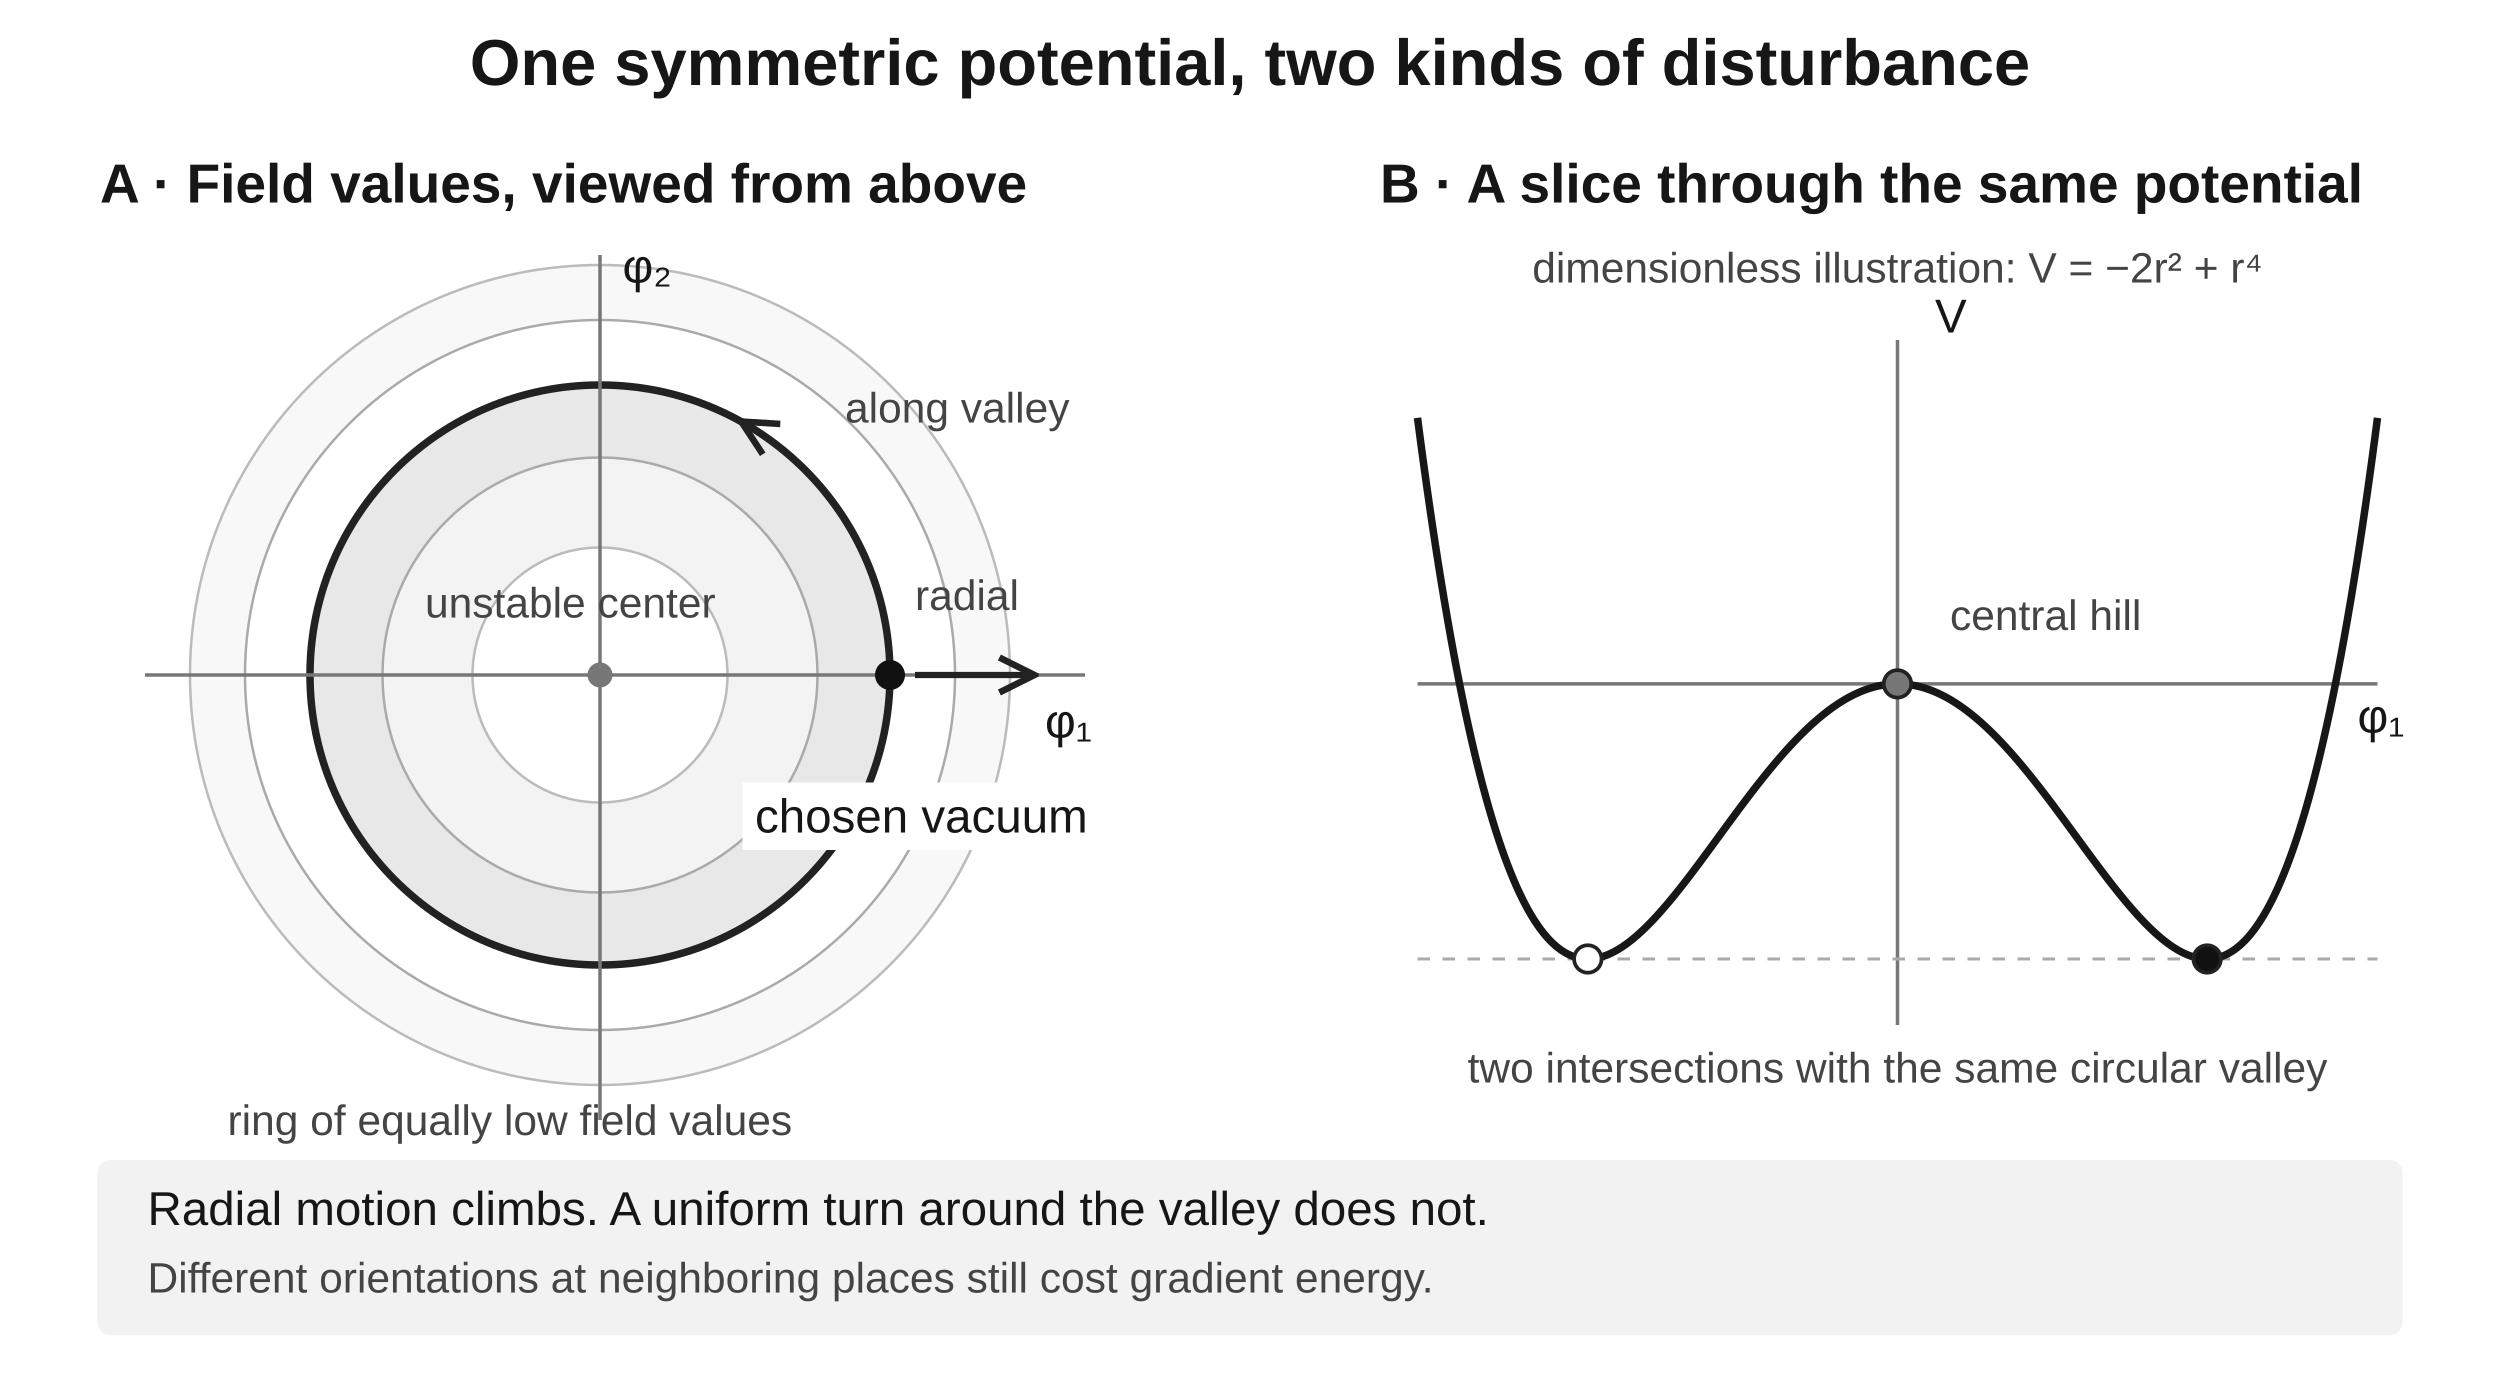
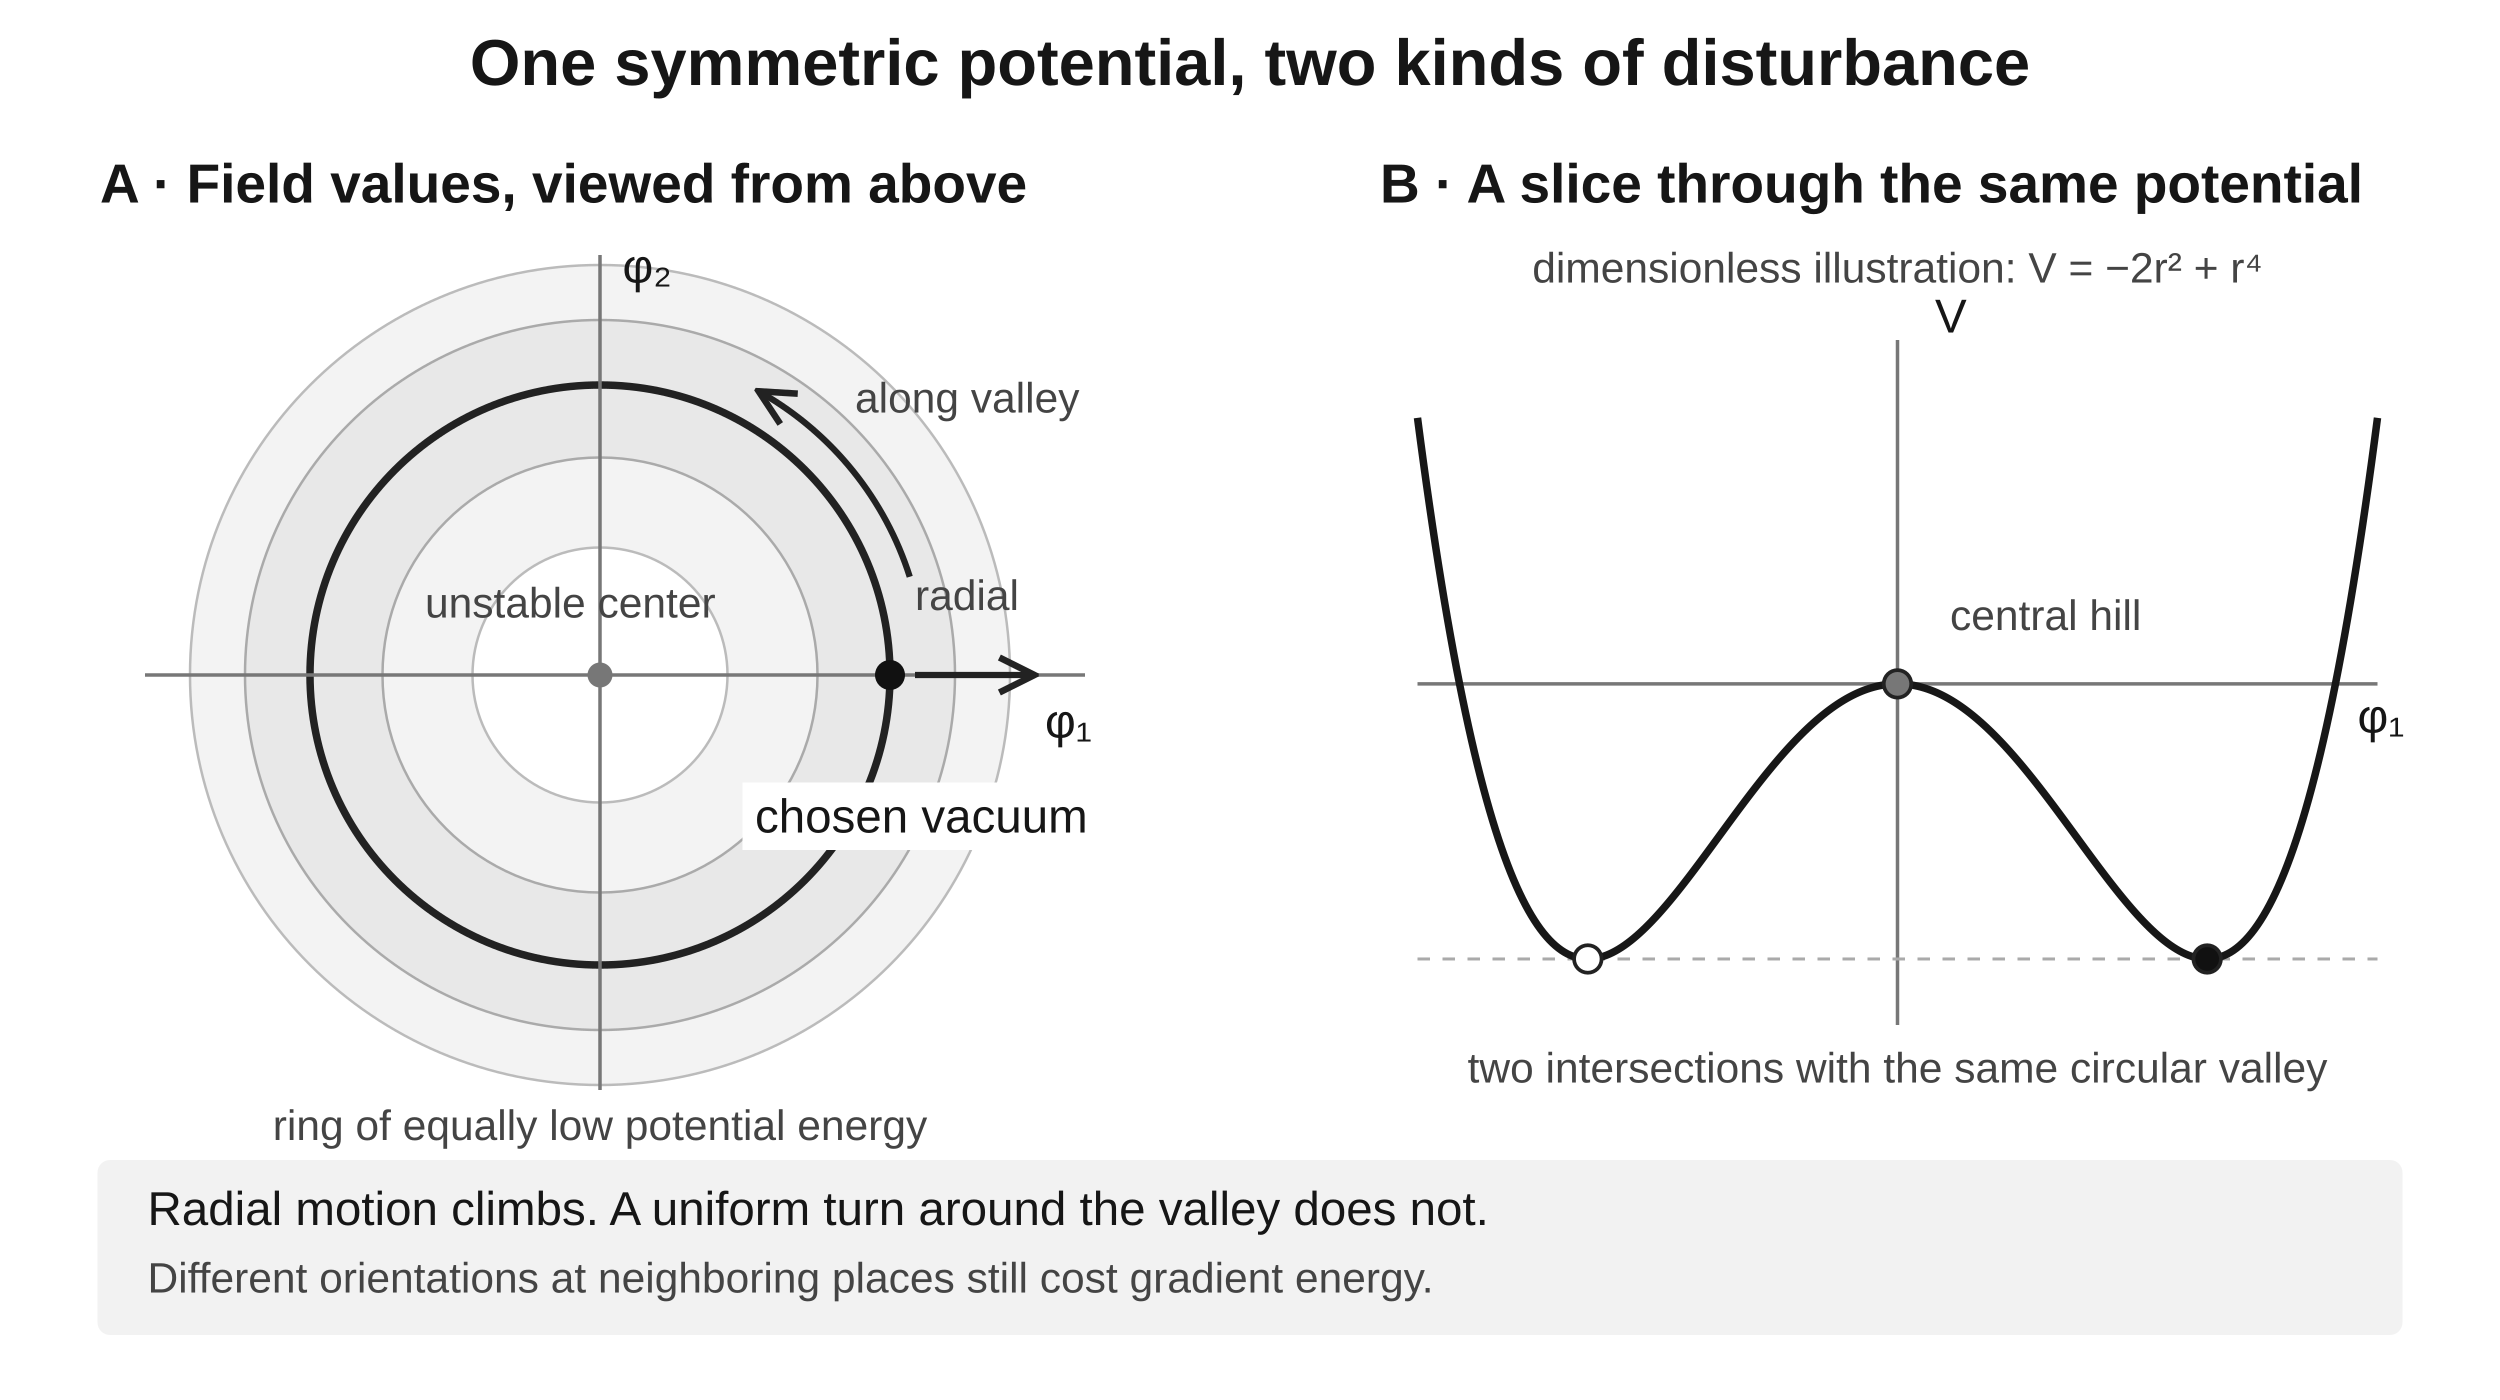
<svg xmlns="http://www.w3.org/2000/svg" width="900" height="504" viewBox="0 0 1000 560" role="img" aria-labelledby="title desc">
  <rect width="1000" height="560" fill="white" />
  <style>text{font-family:Arial,Helvetica,sans-serif;fill:#161616} .title{font-size:26px;font-weight:700} .head{font-size:22px;font-weight:700} .label{font-size:19px} .small{font-size:17px;fill:#444} .axis{stroke:#777;stroke-width:1.4;fill:none} .curve{stroke:#171717;stroke-width:3;fill:none} .guide{stroke:#aaa;stroke-width:1.2;stroke-dasharray:5 5;fill:none}</style>
  <defs>
    <marker id="arr" viewBox="0 0 10 10" markerWidth="7" markerHeight="7" refX="8" refY="5" orient="auto">
      <path d="M1 1 L9 5 L1 9" fill="none" stroke="#222" stroke-width="1.5" />
    </marker>
  </defs>
  <text x="500" y="34" text-anchor="middle" class="title">One symmetric potential, two kinds of disturbance</text>
  <text x="40" y="81" class="head">A · Field values, viewed from above</text>
  <text x="552" y="81" class="head">B · A slice through the same potential</text>
-   <circle cx="240" cy="270" r="164" fill="#f8f8f8" stroke="#bbb" />
-   <circle cx="240" cy="270" r="142" fill="white" stroke="#aaa" />
+   <circle cx="240" cy="270" r="164" fill="#f3f3f3" stroke="#bbb" />
+   <circle cx="240" cy="270" r="142" fill="#e8e8e8" stroke="#aaa" />
  <circle cx="240" cy="270" r="116" fill="#e8e8e8" stroke="#222" stroke-width="3" />
  <circle cx="240" cy="270" r="87" fill="#f3f3f3" stroke="#aaa" />
  <circle cx="240" cy="270" r="51" fill="white" stroke="#bbb" />
-   <path d="M58 270 H434 M240 448 V102" class="axis" />
+   <path d="M58 270 H434 M240 436 V102" class="axis" />
  <text x="418" y="295" class="label">φ₁</text>
  <text x="249" y="113" class="label">φ₂</text>
  <circle cx="240" cy="270" r="5" fill="#777" />
  <text x="170" y="247" class="small">unstable center</text>
  <circle cx="356" cy="270" r="6" fill="#111" />
  <rect x="297" y="313" width="177" height="27" fill="white" />
  <text x="302" y="333" class="label">chosen vacuum</text>
  <path d="M366 270 H412" stroke="#222" stroke-width="2.5" fill="none" marker-end="url(#arr)" />
  <text x="366" y="244" class="small">radial</text>
-   <path d="M350.5 235 A116 116 0 0 0 298 169.5" stroke="#222" stroke-width="2.5" fill="none" marker-end="url(#arr)" />
-   <text x="338" y="169" class="small">along valley</text>
-   <text x="91" y="454" class="small">ring of equally low field values</text>
+   <path d="M363.9 230.7 A130 130 0 0 0 305 157.4" stroke="#222" stroke-width="2.5" fill="none" marker-end="url(#arr)" />
+   <text x="342" y="165" class="small">along valley</text>
+   <text x="240" y="456" text-anchor="middle" class="small">ring of equally low potential energy</text>
  <path d="M567.00 273.55 L951.00 273.55" class="axis" />
  <path d="M759.00 410.00 L759.00 136.00" class="axis" />
  <path d="M567.00 383.59 L951.00 383.59" class="guide" />
  <path class="curve" d="M567.000 167.141 L568.200 176.283 L569.400 185.172 L570.600 193.812 L571.800 202.207 L573.000 210.360 L574.200 218.275 L575.400 225.955 L576.600 233.405 L577.800 240.627 L579.000 247.626 L580.200 254.403 L581.400 260.964 L582.600 267.312 L583.800 273.450 L585.000 279.381 L586.200 285.108 L587.400 290.636 L588.600 295.968 L589.800 301.106 L591.000 306.054 L592.200 310.816 L593.400 315.394 L594.600 319.792 L595.800 324.013 L597.000 328.061 L598.200 331.937 L599.400 335.647 L600.600 339.191 L601.800 342.575 L603.000 345.800 L604.200 348.870 L605.400 351.787 L606.600 354.556 L607.800 357.178 L609.000 359.657 L610.200 361.995 L611.400 364.196 L612.600 366.262 L613.800 368.196 L615.000 370.002 L616.200 371.681 L617.400 373.237 L618.600 374.672 L619.800 375.990 L621.000 377.192 L622.200 378.282 L623.400 379.261 L624.600 380.134 L625.800 380.902 L627.000 381.568 L628.200 382.135 L629.400 382.605 L630.600 382.980 L631.800 383.264 L633.000 383.458 L634.200 383.565 L635.400 383.588 L636.600 383.529 L637.800 383.390 L639.000 383.174 L640.200 382.883 L641.400 382.519 L642.600 382.084 L643.800 381.582 L645.000 381.014 L646.200 380.382 L647.400 379.688 L648.600 378.935 L649.800 378.126 L651.000 377.261 L652.200 376.343 L653.400 375.375 L654.600 374.357 L655.800 373.293 L657.000 372.184 L658.200 371.033 L659.400 369.841 L660.600 368.610 L661.800 367.342 L663.000 366.039 L664.200 364.703 L665.400 363.336 L666.600 361.939 L667.800 360.514 L669.000 359.064 L670.200 357.590 L671.400 356.093 L672.600 354.575 L673.800 353.039 L675.000 351.485 L676.200 349.916 L677.400 348.332 L678.600 346.736 L679.800 345.129 L681.000 343.513 L682.200 341.889 L683.400 340.259 L684.600 338.624 L685.800 336.985 L687.000 335.344 L688.200 333.703 L689.400 332.063 L690.600 330.425 L691.800 328.790 L693.000 327.160 L694.200 325.536 L695.400 323.920 L696.600 322.313 L697.800 320.715 L699.000 319.128 L700.200 317.553 L701.400 315.992 L702.600 314.446 L703.800 312.915 L705.000 311.400 L706.200 309.904 L707.400 308.426 L708.600 306.968 L709.800 305.531 L711.000 304.116 L712.200 302.723 L713.400 301.354 L714.600 300.009 L715.800 298.690 L717.000 297.397 L718.200 296.131 L719.400 294.893 L720.600 293.684 L721.800 292.504 L723.000 291.354 L724.200 290.235 L725.400 289.147 L726.600 288.092 L727.800 287.069 L729.000 286.080 L730.200 285.125 L731.400 284.205 L732.600 283.320 L733.800 282.470 L735.000 281.657 L736.200 280.880 L737.400 280.140 L738.600 279.438 L739.800 278.774 L741.000 278.148 L742.200 277.561 L743.400 277.013 L744.600 276.504 L745.800 276.035 L747.000 275.606 L748.200 275.217 L749.400 274.868 L750.600 274.560 L751.800 274.292 L753.000 274.066 L754.200 273.880 L755.400 273.736 L756.600 273.633 L757.800 273.571 L759.000 273.550 L760.200 273.571 L761.400 273.633 L762.600 273.736 L763.800 273.880 L765.000 274.066 L766.200 274.292 L767.400 274.560 L768.600 274.868 L769.800 275.217 L771.000 275.606 L772.200 276.035 L773.400 276.504 L774.600 277.013 L775.800 277.561 L777.000 278.148 L778.200 278.774 L779.400 279.438 L780.600 280.140 L781.800 280.880 L783.000 281.657 L784.200 282.470 L785.400 283.320 L786.600 284.205 L787.800 285.125 L789.000 286.080 L790.200 287.069 L791.400 288.092 L792.600 289.147 L793.800 290.235 L795.000 291.354 L796.200 292.504 L797.400 293.684 L798.600 294.893 L799.800 296.131 L801.000 297.397 L802.200 298.690 L803.400 300.009 L804.600 301.354 L805.800 302.723 L807.000 304.116 L808.200 305.531 L809.400 306.968 L810.600 308.426 L811.800 309.904 L813.000 311.400 L814.200 312.915 L815.400 314.446 L816.600 315.992 L817.800 317.553 L819.000 319.128 L820.200 320.715 L821.400 322.313 L822.600 323.920 L823.800 325.536 L825.000 327.160 L826.200 328.790 L827.400 330.425 L828.600 332.063 L829.800 333.703 L831.000 335.344 L832.200 336.985 L833.400 338.624 L834.600 340.259 L835.800 341.889 L837.000 343.513 L838.200 345.129 L839.400 346.736 L840.600 348.332 L841.800 349.916 L843.000 351.485 L844.200 353.039 L845.400 354.575 L846.600 356.093 L847.800 357.590 L849.000 359.064 L850.200 360.514 L851.400 361.939 L852.600 363.336 L853.800 364.703 L855.000 366.039 L856.200 367.342 L857.400 368.610 L858.600 369.841 L859.800 371.033 L861.000 372.184 L862.200 373.293 L863.400 374.357 L864.600 375.375 L865.800 376.343 L867.000 377.261 L868.200 378.126 L869.400 378.935 L870.600 379.688 L871.800 380.382 L873.000 381.014 L874.200 381.582 L875.400 382.084 L876.600 382.519 L877.800 382.883 L879.000 383.174 L880.200 383.390 L881.400 383.529 L882.600 383.588 L883.800 383.565 L885.000 383.458 L886.200 383.264 L887.400 382.980 L888.600 382.605 L889.800 382.135 L891.000 381.568 L892.200 380.902 L893.400 380.134 L894.600 379.261 L895.800 378.282 L897.000 377.192 L898.200 375.990 L899.400 374.672 L900.600 373.237 L901.800 371.681 L903.000 370.002 L904.200 368.196 L905.400 366.262 L906.600 364.196 L907.800 361.995 L909.000 359.657 L910.200 357.178 L911.400 354.556 L912.600 351.787 L913.800 348.870 L915.000 345.800 L916.200 342.575 L917.400 339.191 L918.600 335.647 L919.800 331.937 L921.000 328.061 L922.200 324.013 L923.400 319.792 L924.600 315.394 L925.800 310.816 L927.000 306.054 L928.200 301.106 L929.400 295.968 L930.600 290.636 L931.800 285.108 L933.000 279.381 L934.200 273.450 L935.400 267.312 L936.600 260.964 L937.800 254.403 L939.000 247.626 L940.200 240.627 L941.400 233.405 L942.600 225.955 L943.800 218.275 L945.000 210.360 L946.200 202.207 L947.400 193.812 L948.600 185.172 L949.800 176.283 L951.000 167.141" />
  <circle cx="635.129" cy="383.59" r="5.5" fill="white" stroke="#222" stroke-width="1.5" />
  <circle cx="759.0" cy="273.55" r="5.5" fill="#777" stroke="#222" stroke-width="1.5" />
  <circle cx="882.871" cy="383.59" r="5.5" fill="#111" stroke="#222" stroke-width="1.5" />
  <text x="774" y="133" class="label">V</text>
  <text x="943" y="293" class="label">φ₁</text>
  <text x="780" y="252" class="small">central hill</text>
  <text x="759" y="433" text-anchor="middle" class="small">two intersections with the same circular valley</text>
  <text x="759" y="113" text-anchor="middle" class="small">dimensionless illustration: V = −2r² + r⁴</text>
  <rect x="39" y="464" width="922" height="70" rx="5" fill="#f2f2f2" />
  <text x="59" y="490" class="label">Radial motion climbs. A uniform turn around the valley does not.</text>
  <text x="59" y="517" class="small">Different orientations at neighboring places still cost gradient energy.</text>
</svg>
